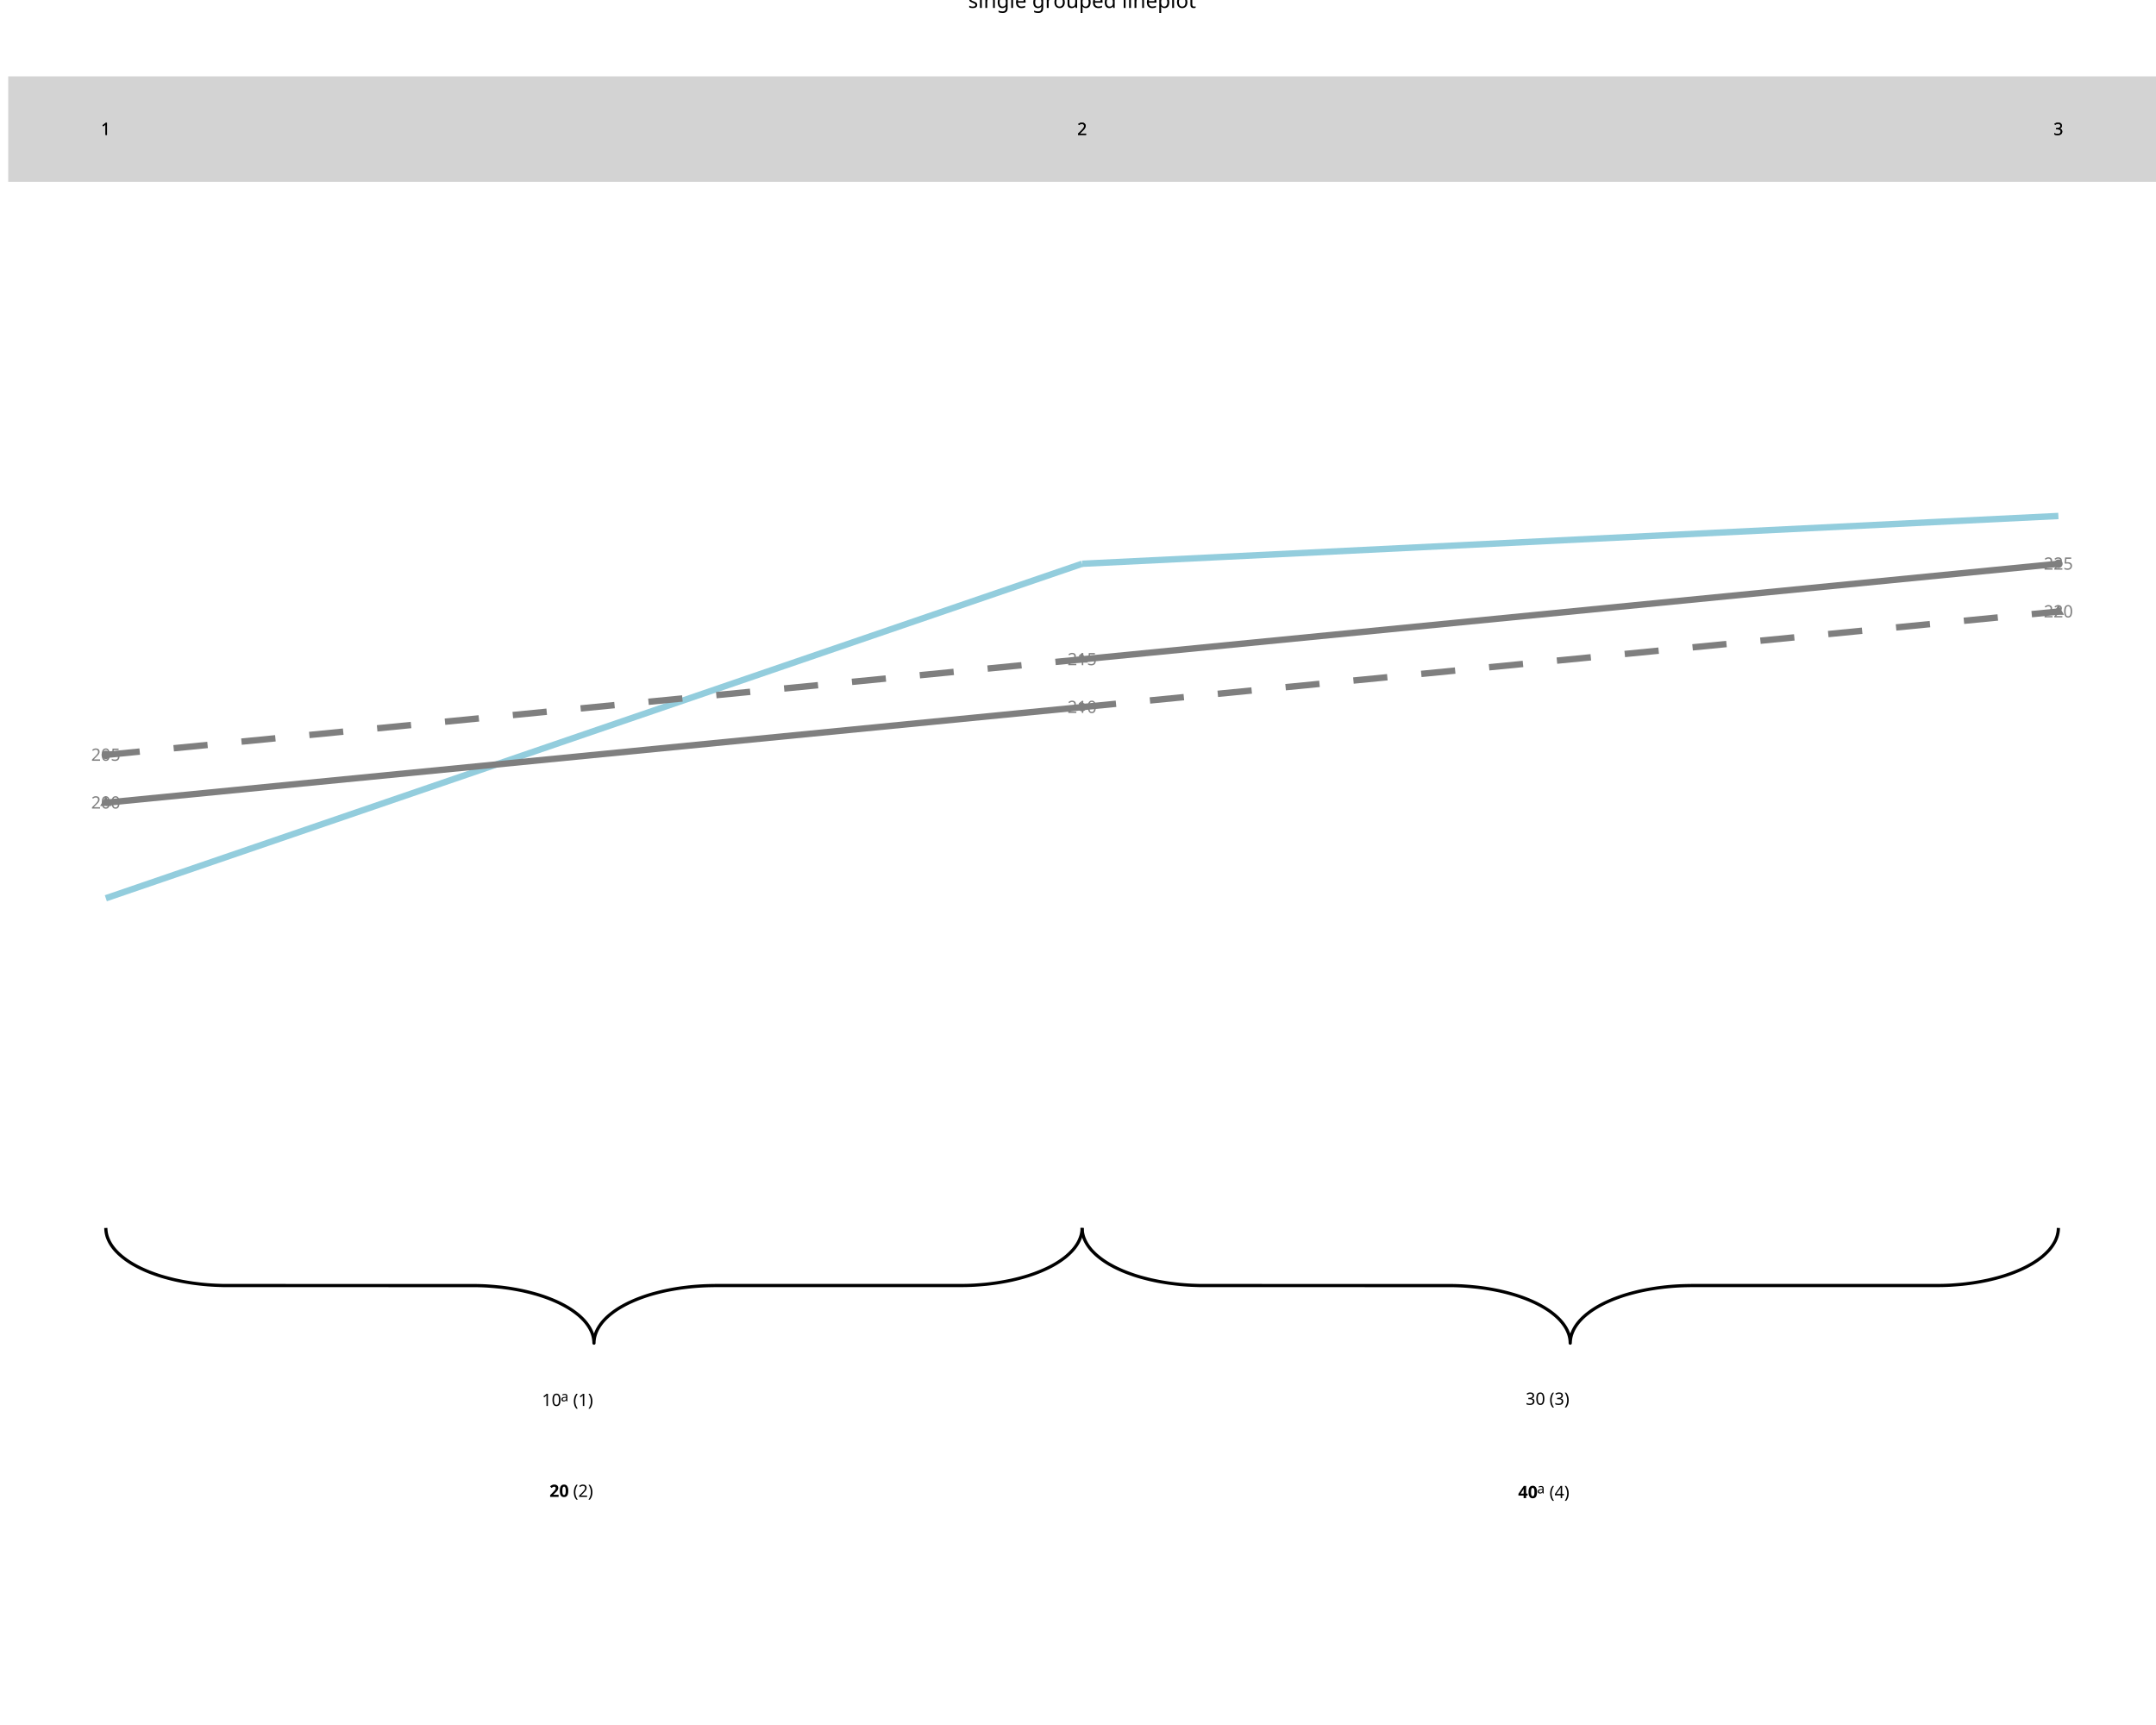
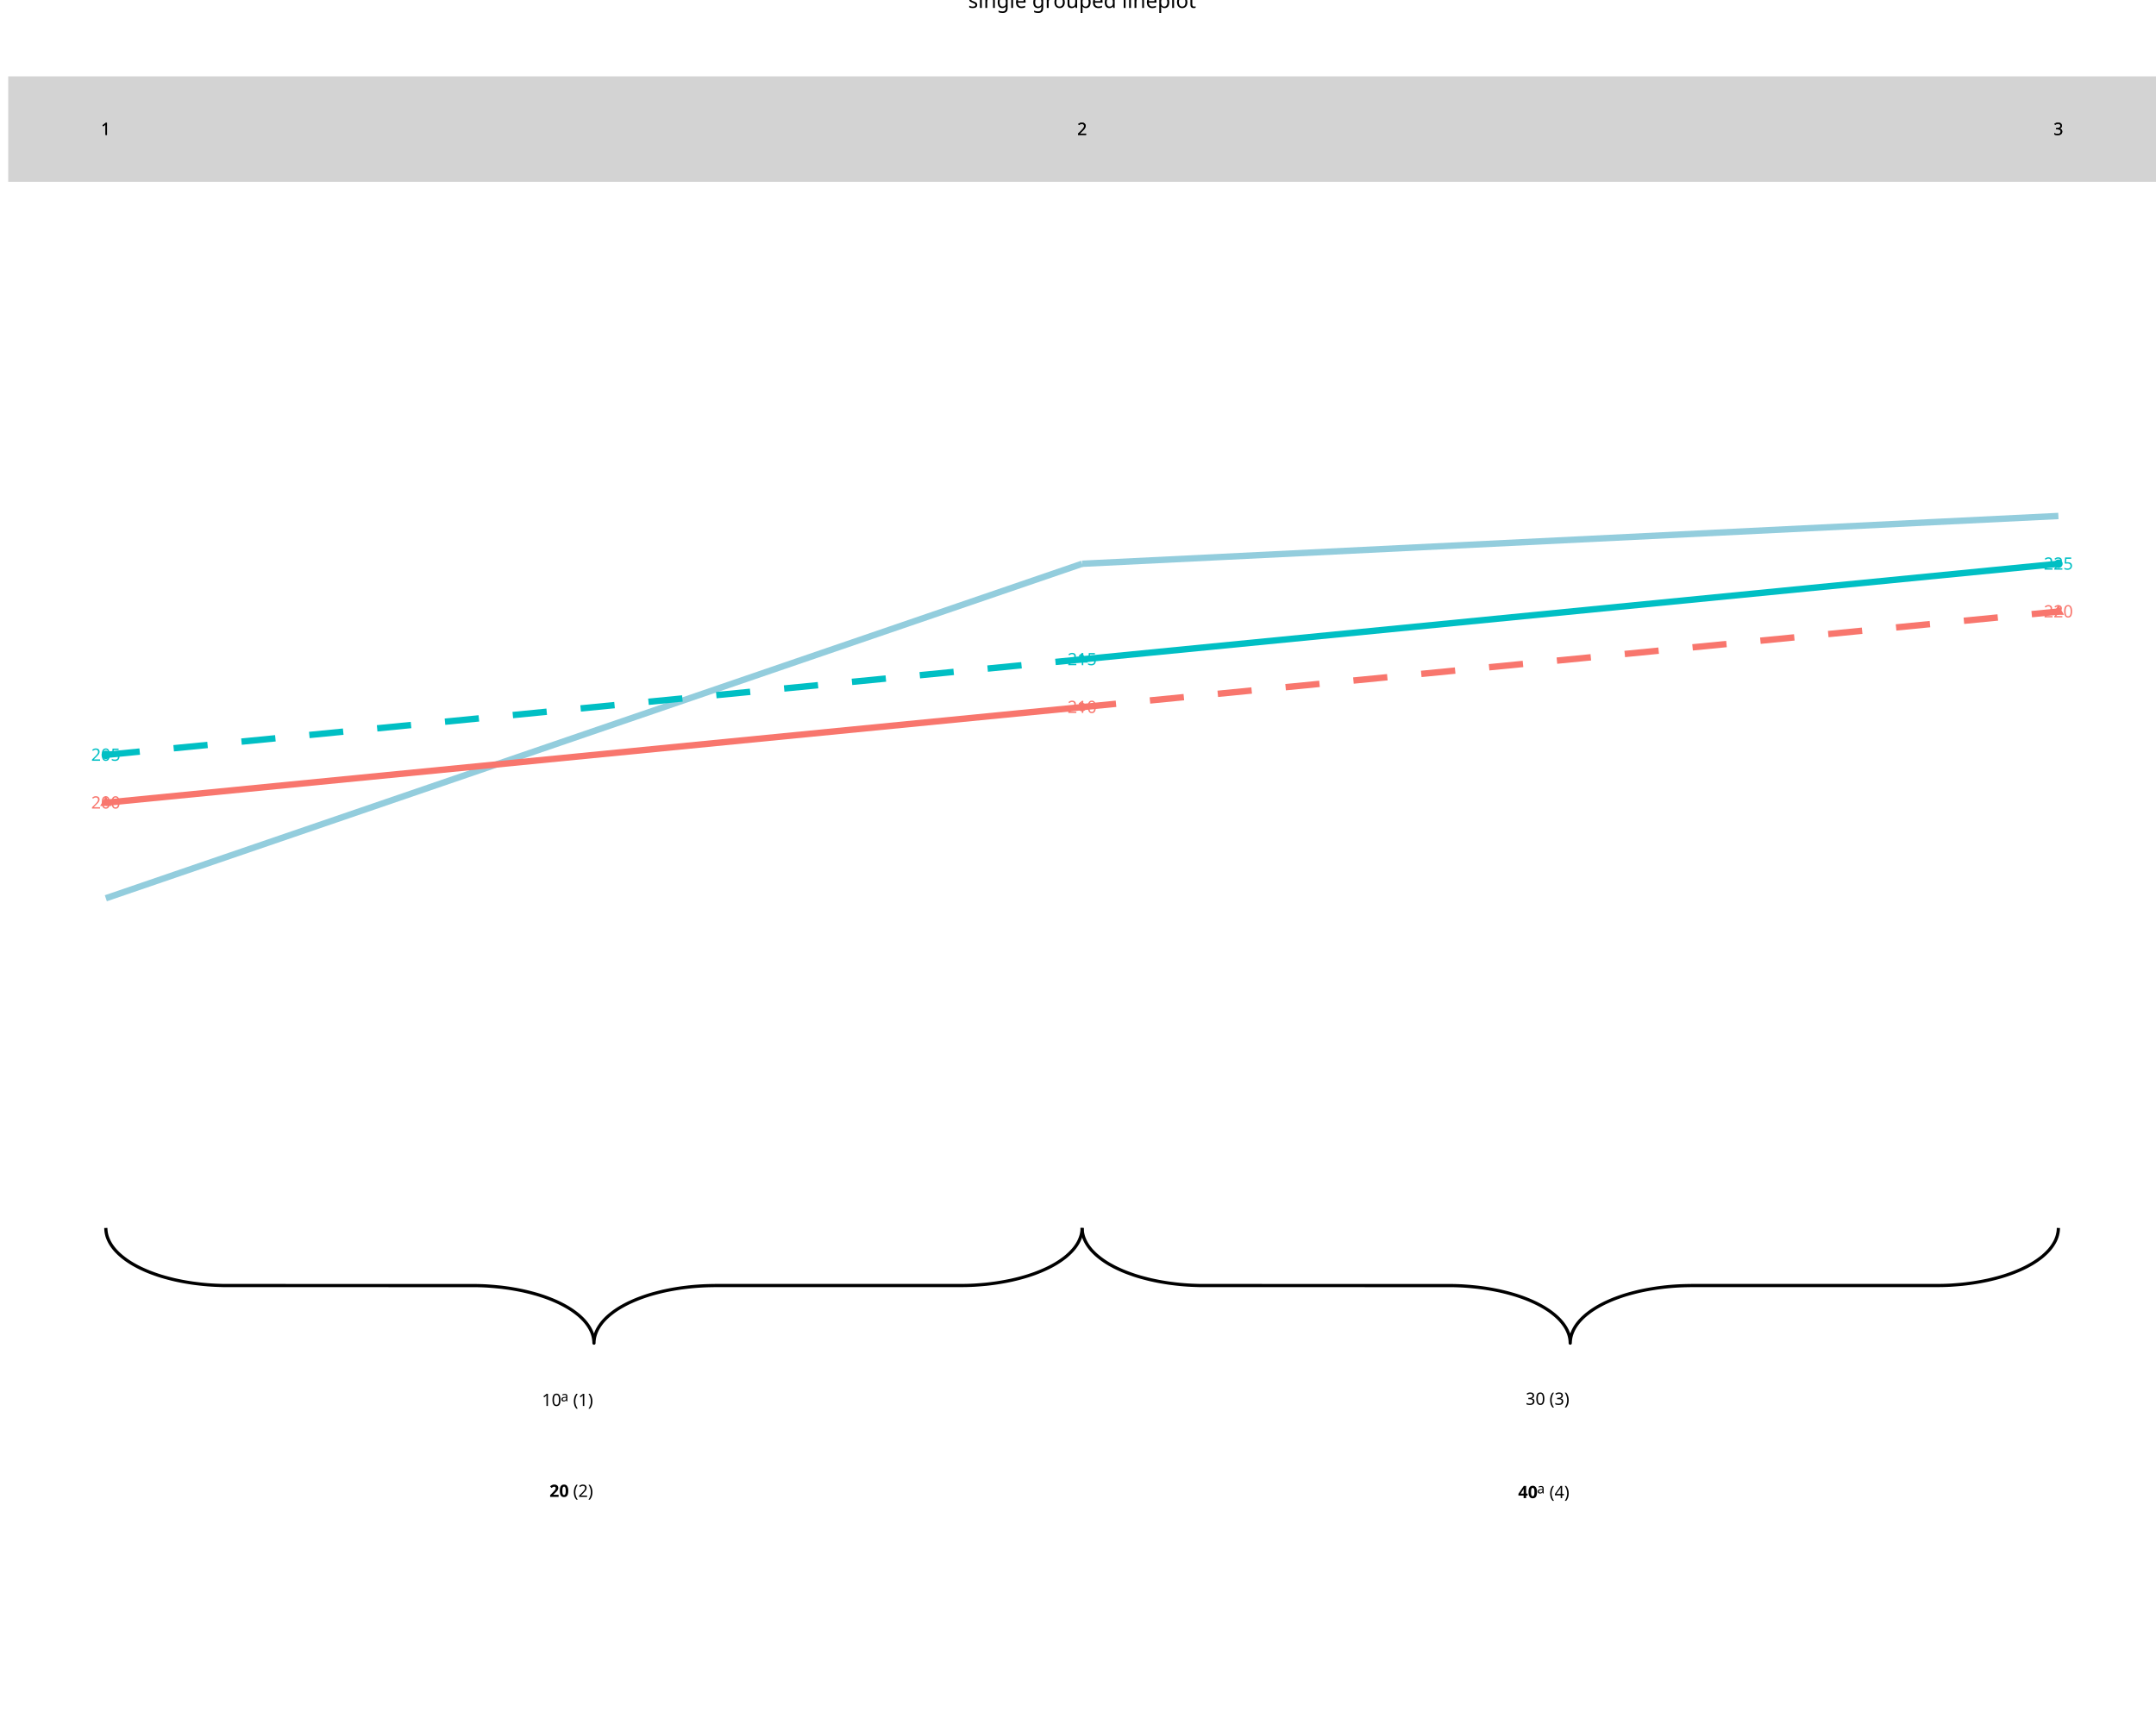
<svg xmlns="http://www.w3.org/2000/svg" class="svglite" data-engine-version="2.0" width="720.00pt" height="576.00pt" viewBox="0 0 720.00 576.00">
  <defs>
    <style type="text/css">
    .svglite line, .svglite polyline, .svglite polygon, .svglite path, .svglite rect, .svglite circle {
      fill: none;
      stroke: #000000;
      stroke-linecap: round;
      stroke-linejoin: round;
      stroke-miterlimit: 10.00;
    }
  </style>
  </defs>
  <rect width="100%" height="100%" style="stroke: none; fill: #FFFFFF;" />
  <defs>
    <clipPath id="cpMC4wMHw3MjAuMDB8MC4wMHw1NzYuMDA=">
      <rect x="0.00" y="0.00" width="720.00" height="576.00" />
    </clipPath>
  </defs>
  <g clip-path="url(#cpMC4wMHw3MjAuMDB8MC4wMHw1NzYuMDA=)">
    <polyline points="35.34,410.03 35.35,410.34 35.39,410.94 35.47,411.55 35.59,412.15 35.75,412.76 35.96,413.36 36.20,413.95 36.48,414.54 36.80,415.13 37.16,415.71 37.56,416.29 38.00,416.86 38.48,417.43 38.99,417.98 39.54,418.53 40.13,419.07 40.75,419.60 41.41,420.12 42.10,420.64 42.83,421.14 43.59,421.63 44.38,422.11 45.20,422.57 46.06,423.03 46.94,423.47 47.85,423.89 48.79,424.31 49.76,424.71 50.76,425.09 51.78,425.46 52.82,425.82 53.89,426.16 54.98,426.48 56.09,426.78 57.22,427.07 58.37,427.35 59.54,427.60 60.72,427.84 61.92,428.06 63.14,428.26 64.36,428.45 65.60,428.61 66.85,428.76 68.11,428.89 69.37,429.00 70.64,429.09 71.92,429.16 73.20,429.21 74.49,429.25 75.77,429.26 158.57,429.27 159.85,429.29 161.14,429.33 162.42,429.39 163.69,429.48 164.96,429.58 166.22,429.70 167.48,429.83 168.72,429.99 169.95,430.16 171.17,430.36 172.38,430.57 173.57,430.80 174.74,431.04 175.90,431.31 177.04,431.59 178.16,431.89 179.27,432.20 180.34,432.53 181.40,432.88 182.43,433.24 183.44,433.62 184.42,434.01 185.38,434.42 186.31,434.84 187.20,435.27 188.07,435.72 188.91,436.18 189.72,436.65 190.50,437.14 191.24,437.63 191.95,438.14 192.63,438.66 193.27,439.18 193.87,439.72 194.44,440.26 194.97,440.81 195.47,441.38 195.92,441.94 196.34,442.52 196.72,443.10 197.06,443.68 197.36,444.27 197.63,444.87 197.85,445.46 198.03,446.07 198.17,446.67 198.27,447.27 198.34,447.88 198.36,448.49 198.36,448.49 198.36,448.18 198.40,447.58 198.48,446.97 198.60,446.37 198.77,445.76 198.97,445.16 199.21,444.57 199.49,443.98 199.82,443.39 200.18,442.81 200.58,442.23 201.01,441.66 201.49,441.09 202.00,440.54 202.55,439.99 203.14,439.45 203.76,438.92 204.42,438.40 205.11,437.88 205.84,437.38 206.60,436.89 207.39,436.41 208.21,435.95 209.07,435.49 209.95,435.05 210.87,434.63 211.81,434.21 212.78,433.81 213.77,433.43 214.79,433.06 215.84,432.70 216.90,432.36 217.99,432.04 219.11,431.74 220.24,431.45 221.39,431.17 222.55,430.92 223.74,430.68 224.94,430.46 226.15,430.26 227.38,430.07 228.61,429.91 229.86,429.76 231.12,429.63 232.39,429.52 233.66,429.43 234.94,429.36 236.22,429.31 237.50,429.28 238.79,429.26 321.58,429.25 322.87,429.23 324.15,429.19 325.43,429.13 326.71,429.04 327.97,428.94 329.24,428.83 330.49,428.69 331.73,428.53 332.96,428.36 334.18,428.16 335.39,427.95 336.58,427.72 337.76,427.48 338.92,427.21 340.06,426.93 341.18,426.63 342.28,426.32 343.36,425.99 344.41,425.64 345.45,425.28 346.45,424.90 347.44,424.51 348.39,424.10 349.32,423.68 350.22,423.25 351.09,422.80 351.93,422.34 352.73,421.87 353.51,421.38 354.25,420.89 354.96,420.38 355.64,419.87 356.28,419.34 356.88,418.80 357.45,418.26 357.98,417.71 358.48,417.15 358.94,416.58 359.36,416.00 359.74,415.42 360.08,414.84 360.38,414.25 360.64,413.65 360.86,413.06 361.05,412.46 361.19,411.85 361.29,411.25 361.35,410.64 361.37,410.03 361.37,410.03 " style="stroke-width: 1.07; stroke-linecap: butt;" />
    <polyline points="361.37,410.03 361.37,410.34 361.42,410.94 361.50,411.55 361.62,412.15 361.78,412.76 361.98,413.36 362.23,413.95 362.51,414.54 362.83,415.13 363.19,415.71 363.59,416.29 364.03,416.86 364.50,417.43 365.02,417.98 365.57,418.53 366.15,419.07 366.78,419.60 367.43,420.12 368.13,420.64 368.85,421.14 369.61,421.63 370.40,422.11 371.23,422.57 372.08,423.03 372.97,423.47 373.88,423.89 374.82,424.31 375.79,424.71 376.79,425.09 377.81,425.46 378.85,425.82 379.92,426.16 381.01,426.48 382.12,426.78 383.25,427.07 384.40,427.35 385.57,427.60 386.75,427.84 387.95,428.06 389.16,428.26 390.39,428.45 391.63,428.61 392.88,428.76 394.13,428.89 395.40,429.00 396.67,429.09 397.95,429.16 399.23,429.21 400.52,429.25 401.80,429.26 484.60,429.27 485.88,429.29 487.16,429.33 488.44,429.39 489.72,429.48 490.99,429.58 492.25,429.70 493.50,429.83 494.75,429.99 495.98,430.16 497.20,430.36 498.40,430.57 499.60,430.80 500.77,431.04 501.93,431.31 503.07,431.59 504.19,431.89 505.29,432.20 506.37,432.53 507.43,432.88 508.46,433.24 509.47,433.62 510.45,434.01 511.41,434.42 512.33,434.84 513.23,435.27 514.10,435.72 514.94,436.18 515.75,436.65 516.52,437.14 517.27,437.63 517.98,438.14 518.65,438.66 519.29,439.18 519.90,439.72 520.47,440.26 521.00,440.81 521.49,441.38 521.95,441.94 522.37,442.52 522.75,443.10 523.09,443.68 523.39,444.27 523.65,444.87 523.88,445.46 524.06,446.07 524.20,446.67 524.30,447.27 524.36,447.88 524.38,448.49 524.38,448.49 524.39,448.18 524.43,447.58 524.51,446.97 524.63,446.37 524.79,445.76 525.00,445.16 525.24,444.57 525.52,443.98 525.84,443.39 526.20,442.81 526.60,442.23 527.04,441.66 527.52,441.09 528.03,440.54 528.58,439.99 529.17,439.45 529.79,438.92 530.45,438.40 531.14,437.88 531.87,437.38 532.63,436.89 533.42,436.41 534.24,435.95 535.10,435.49 535.98,435.05 536.89,434.63 537.84,434.21 538.80,433.81 539.80,433.43 540.82,433.06 541.86,432.70 542.93,432.36 544.02,432.04 545.13,431.74 546.26,431.45 547.41,431.17 548.58,430.92 549.76,430.68 550.96,430.46 552.18,430.26 553.40,430.07 554.64,429.91 555.89,429.76 557.15,429.63 558.41,429.52 559.68,429.43 560.96,429.36 562.24,429.31 563.53,429.28 564.82,429.26 647.61,429.25 648.89,429.23 650.18,429.19 651.46,429.13 652.73,429.04 654.00,428.94 655.26,428.83 656.52,428.69 657.76,428.53 658.99,428.36 660.21,428.16 661.42,427.95 662.61,427.72 663.79,427.48 664.94,427.21 666.08,426.93 667.21,426.63 668.31,426.32 669.39,425.99 670.44,425.64 671.47,425.28 672.48,424.90 673.46,424.51 674.42,424.10 675.35,423.68 676.25,423.25 677.12,422.80 677.95,422.34 678.76,421.87 679.54,421.38 680.28,420.89 680.99,420.38 681.67,419.87 682.31,419.34 682.91,418.80 683.48,418.26 684.01,417.71 684.51,417.15 684.96,416.58 685.38,416.00 685.76,415.42 686.10,414.84 686.41,414.25 686.67,413.65 686.89,413.06 687.07,412.46 687.21,411.85 687.32,411.25 687.38,410.64 687.40,410.03 687.40,410.03 " style="stroke-width: 1.07; stroke-linecap: butt;" />
    <text x="180.96" y="469.47" style="font-size: 5.69px; font-family: sans;" textLength="6.33px" lengthAdjust="spacingAndGlyphs">10</text>
    <text x="187.29" y="467.91" style="font-size: 4.55px; font-family: sans;" textLength="2.53px" lengthAdjust="spacingAndGlyphs">a</text>
    <text x="191.40" y="469.47" style="font-size: 5.69px; font-family: sans;" textLength="6.95px" lengthAdjust="spacingAndGlyphs">(1)</text>
    <text x="183.49" y="499.84" style="font-size: 5.69px; font-weight: bold; font-family: sans;" textLength="6.33px" lengthAdjust="spacingAndGlyphs">20</text>
    <text x="191.40" y="499.84" style="font-size: 5.69px; font-family: sans;" textLength="6.95px" lengthAdjust="spacingAndGlyphs">(2)</text>
    <text x="509.52" y="469.08" style="font-size: 5.69px; font-family: sans;" textLength="6.33px" lengthAdjust="spacingAndGlyphs">30</text>
    <text x="517.43" y="469.08" style="font-size: 5.69px; font-family: sans;" textLength="6.95px" lengthAdjust="spacingAndGlyphs">(3)</text>
    <text x="506.99" y="500.24" style="font-size: 5.69px; font-weight: bold; font-family: sans;" textLength="6.33px" lengthAdjust="spacingAndGlyphs">40</text>
    <text x="513.32" y="498.67" style="font-size: 4.55px; font-family: sans;" textLength="2.53px" lengthAdjust="spacingAndGlyphs">a</text>
    <text x="517.43" y="500.24" style="font-size: 5.69px; font-family: sans;" textLength="6.95px" lengthAdjust="spacingAndGlyphs">(4)</text>
    <line x1="35.34" y1="299.94" x2="361.37" y2="188.25" style="stroke-width: 2.13; stroke: #93CDDD; stroke-linecap: butt;" />
    <line x1="361.37" y1="188.25" x2="687.40" y2="172.29" style="stroke-width: 2.13; stroke: #93CDDD; stroke-linecap: butt;" />
-     <line x1="35.34" y1="268.03" x2="361.37" y2="236.11" style="stroke-width: 2.13; stroke: #7F7F7F; stroke-linecap: butt;" />
-     <line x1="35.34" y1="252.07" x2="361.37" y2="220.16" style="stroke-width: 2.13; stroke: #7F7F7F; stroke-dasharray: 11.38,11.38; stroke-linecap: butt;" />
-     <line x1="361.37" y1="236.11" x2="687.40" y2="204.20" style="stroke-width: 2.13; stroke: #7F7F7F; stroke-dasharray: 11.38,11.38; stroke-linecap: butt;" />
-     <line x1="361.37" y1="220.16" x2="687.40" y2="188.25" style="stroke-width: 2.13; stroke: #7F7F7F; stroke-linecap: butt;" />
-     <polygon points="35.34,265.82 37.26,269.13 33.43,269.13 " style="stroke-width: 0.71; stroke: none; fill: #7F7F7F;" />
-     <circle cx="35.34" cy="252.07" r="1.42" style="stroke-width: 0.71; stroke: none; fill: #7F7F7F;" />
-     <circle cx="361.37" cy="236.11" r="1.42" style="stroke-width: 0.71; stroke: none; fill: #7F7F7F;" />
-     <polygon points="361.37,217.95 363.28,221.26 359.46,221.26 " style="stroke-width: 0.71; stroke: none; fill: #7F7F7F;" />
-     <polygon points="687.40,201.99 689.31,205.31 685.48,205.31 " style="stroke-width: 0.71; stroke: none; fill: #7F7F7F;" />
-     <circle cx="687.40" cy="188.25" r="1.42" style="stroke-width: 0.71; stroke: none; fill: #7F7F7F;" />
-     <text x="35.34" y="269.98" text-anchor="middle" style="font-size: 5.69px; fill: #7F7F7F; font-family: sans;" textLength="9.50px" lengthAdjust="spacingAndGlyphs">200</text>
-     <text x="35.34" y="254.03" text-anchor="middle" style="font-size: 5.69px; fill: #7F7F7F; font-family: sans;" textLength="9.50px" lengthAdjust="spacingAndGlyphs">205</text>
-     <text x="361.37" y="238.07" text-anchor="middle" style="font-size: 5.69px; fill: #7F7F7F; font-family: sans;" textLength="9.50px" lengthAdjust="spacingAndGlyphs">210</text>
-     <text x="361.37" y="222.12" text-anchor="middle" style="font-size: 5.69px; fill: #7F7F7F; font-family: sans;" textLength="9.50px" lengthAdjust="spacingAndGlyphs">215</text>
-     <text x="687.40" y="206.16" text-anchor="middle" style="font-size: 5.69px; fill: #7F7F7F; font-family: sans;" textLength="9.50px" lengthAdjust="spacingAndGlyphs">220</text>
-     <text x="687.40" y="190.21" text-anchor="middle" style="font-size: 5.69px; fill: #7F7F7F; font-family: sans;" textLength="9.50px" lengthAdjust="spacingAndGlyphs">225</text>
+     <line x1="35.34" y1="268.03" x2="361.37" y2="236.11" style="stroke-width: 2.13; stroke: #F8766D; stroke-linecap: butt;" />
+     <line x1="35.34" y1="252.07" x2="361.37" y2="220.16" style="stroke-width: 2.13; stroke: #00BFC4; stroke-dasharray: 11.38,11.38; stroke-linecap: butt;" />
+     <line x1="361.37" y1="236.11" x2="687.40" y2="204.20" style="stroke-width: 2.13; stroke: #F8766D; stroke-dasharray: 11.38,11.38; stroke-linecap: butt;" />
+     <line x1="361.37" y1="220.16" x2="687.40" y2="188.25" style="stroke-width: 2.13; stroke: #00BFC4; stroke-linecap: butt;" />
+     <polygon points="35.34,265.82 37.26,269.13 33.43,269.13 " style="stroke-width: 0.71; stroke: none; fill: #F8766D;" />
+     <circle cx="35.34" cy="252.07" r="1.42" style="stroke-width: 0.71; stroke: none; fill: #00BFC4;" />
+     <circle cx="361.37" cy="236.11" r="1.42" style="stroke-width: 0.71; stroke: none; fill: #F8766D;" />
+     <polygon points="361.37,217.95 363.28,221.26 359.46,221.26 " style="stroke-width: 0.71; stroke: none; fill: #00BFC4;" />
+     <polygon points="687.40,201.99 689.31,205.31 685.48,205.31 " style="stroke-width: 0.71; stroke: none; fill: #F8766D;" />
+     <circle cx="687.40" cy="188.25" r="1.42" style="stroke-width: 0.71; stroke: none; fill: #00BFC4;" />
+     <text x="35.34" y="269.98" text-anchor="middle" style="font-size: 5.69px; fill: #F8766D; font-family: sans;" textLength="9.50px" lengthAdjust="spacingAndGlyphs">200</text>
+     <text x="35.34" y="254.03" text-anchor="middle" style="font-size: 5.69px; fill: #00BFC4; font-family: sans;" textLength="9.50px" lengthAdjust="spacingAndGlyphs">205</text>
+     <text x="361.37" y="238.07" text-anchor="middle" style="font-size: 5.69px; fill: #F8766D; font-family: sans;" textLength="9.50px" lengthAdjust="spacingAndGlyphs">210</text>
+     <text x="361.37" y="222.12" text-anchor="middle" style="font-size: 5.69px; fill: #00BFC4; font-family: sans;" textLength="9.50px" lengthAdjust="spacingAndGlyphs">215</text>
+     <text x="687.40" y="206.16" text-anchor="middle" style="font-size: 5.69px; fill: #F8766D; font-family: sans;" textLength="9.50px" lengthAdjust="spacingAndGlyphs">220</text>
+     <text x="687.40" y="190.21" text-anchor="middle" style="font-size: 5.69px; fill: #00BFC4; font-family: sans;" textLength="9.50px" lengthAdjust="spacingAndGlyphs">225</text>
    <rect x="2.74" y="25.50" width="717.26" height="35.23" style="stroke-width: 1.07; stroke: none; stroke-linecap: butt; stroke-linejoin: miter; fill: #D3D3D3;" />
    <text x="35.34" y="45.07" text-anchor="middle" style="font-size: 5.69px; font-family: sans;" textLength="3.17px" lengthAdjust="spacingAndGlyphs">1</text>
    <text x="361.37" y="45.07" text-anchor="middle" style="font-size: 5.69px; font-family: sans;" textLength="3.17px" lengthAdjust="spacingAndGlyphs">2</text>
    <text x="687.40" y="45.07" text-anchor="middle" style="font-size: 5.69px; font-family: sans;" textLength="3.17px" lengthAdjust="spacingAndGlyphs">3</text>
    <text x="35.34" y="45.07" text-anchor="middle" style="font-size: 5.69px; font-family: sans;" textLength="3.17px" lengthAdjust="spacingAndGlyphs">1</text>
    <text x="361.37" y="45.07" text-anchor="middle" style="font-size: 5.69px; font-family: sans;" textLength="3.17px" lengthAdjust="spacingAndGlyphs">2</text>
    <text x="687.40" y="45.07" text-anchor="middle" style="font-size: 5.69px; font-family: sans;" textLength="3.17px" lengthAdjust="spacingAndGlyphs">3</text>
    <text x="361.37" y="2.64" text-anchor="middle" style="font-size: 7.00px; font-family: sans;" textLength="70.05px" lengthAdjust="spacingAndGlyphs">single grouped lineplot</text>
  </g>
</svg>
